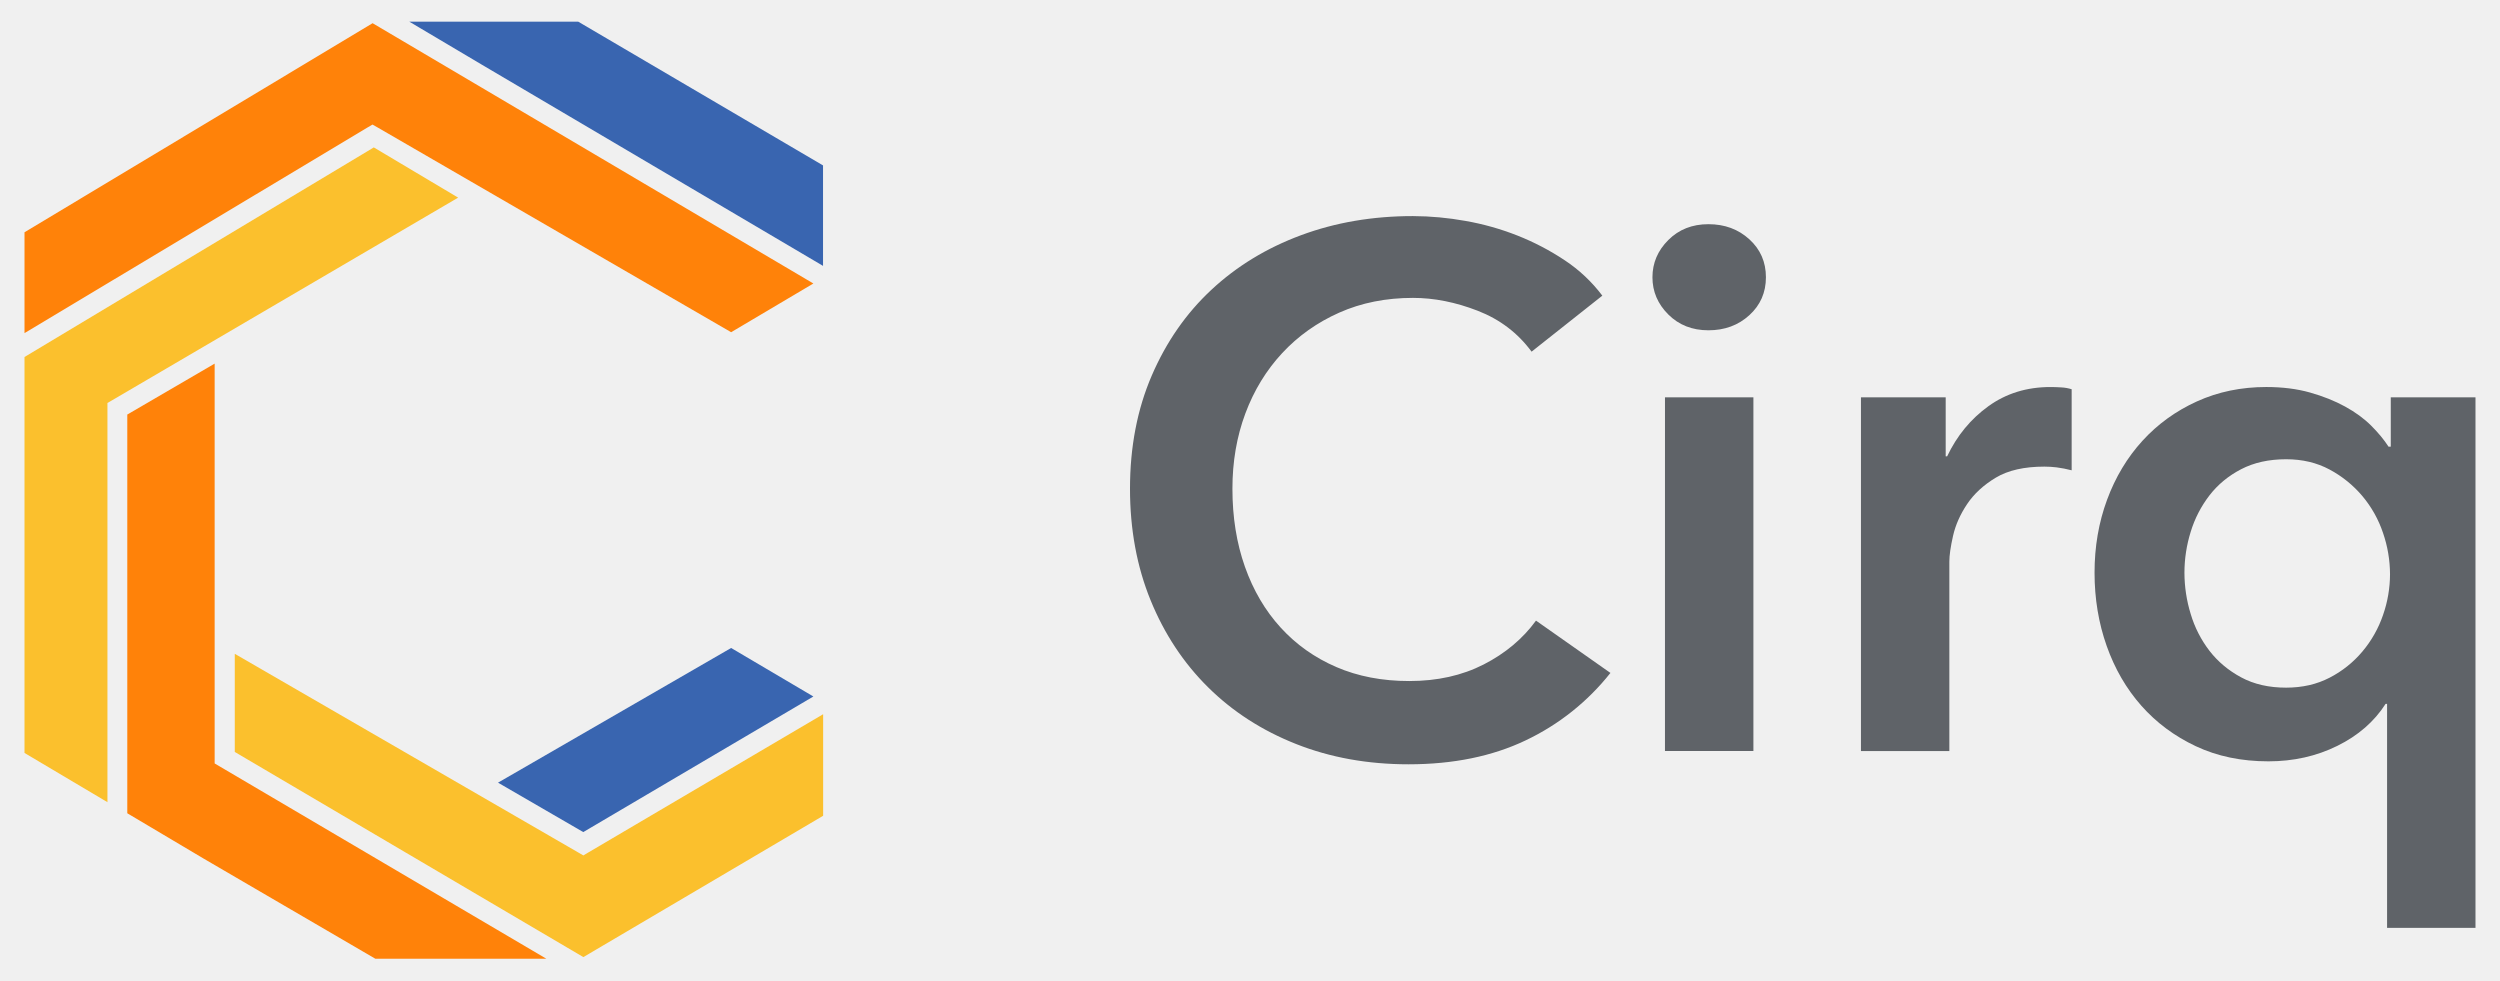
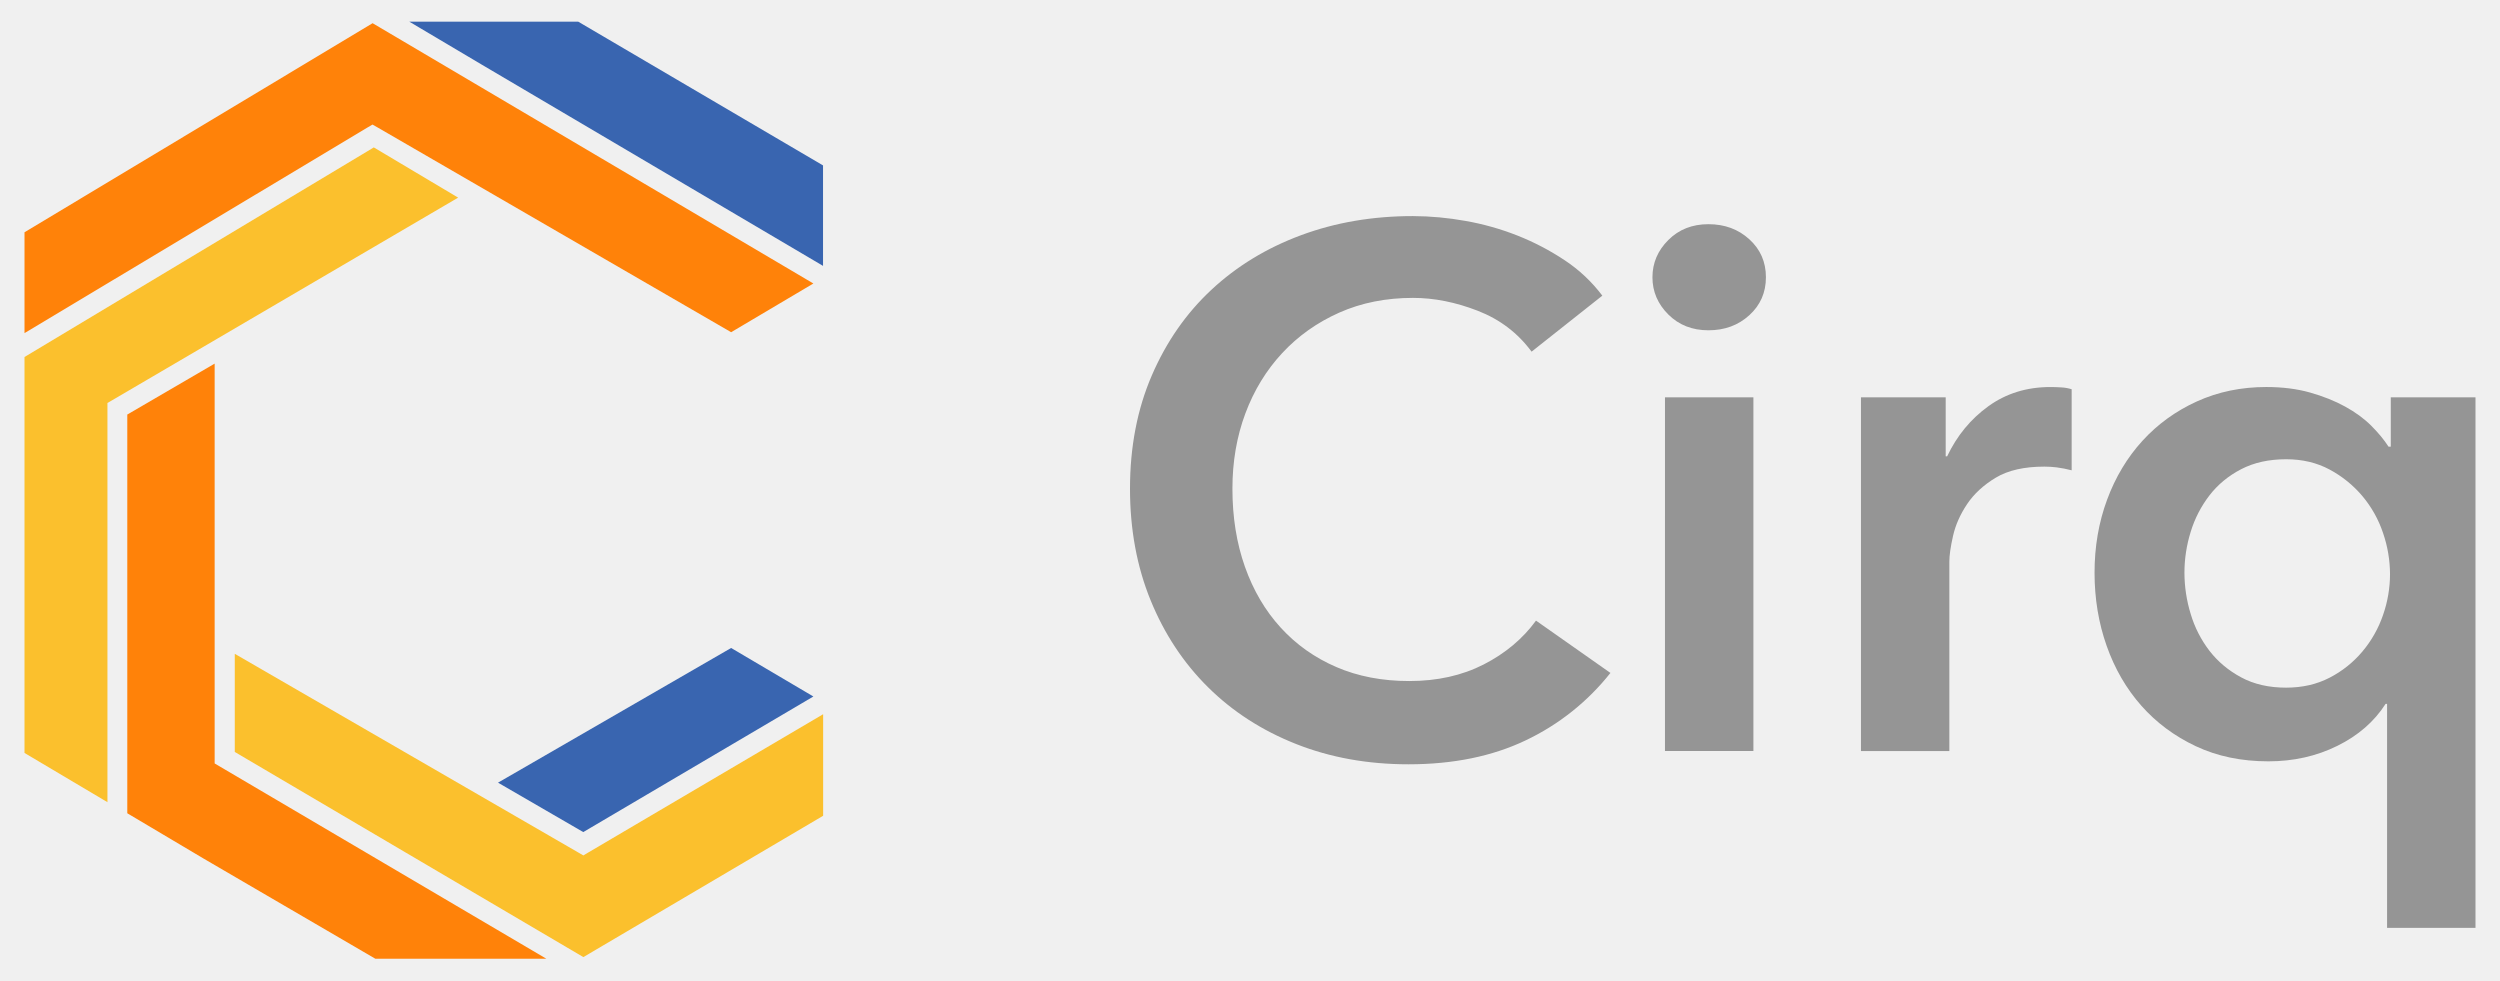
- <svg xmlns="http://www.w3.org/2000/svg" id="Layer_1" data-name="Layer 1" viewBox="0 0 5100 2000">
+ <svg xmlns="http://www.w3.org/2000/svg" id="Cirq_logo_lockup" data-name="Cirq_logo_lockup" viewBox="0 0 5100 2000">
  <defs>
    <style>
-       .cls-1 {fill: rgb(95, 99, 104);}
-       @media (prefers-color-scheme: dark) {
-         .cls-1 {fill: white;}
-       }
-       .cls-2 {fill:#fbc02d;}
-       .cls-3 {fill:#ff8209;}
-       .cls-4 {fill:#3965b0;}
+       .letter { fill:#959595; }
+       .yellow { fill:#fbc02d; }
+       .orange { fill:#ff8209; }
+       .blue   { fill:#3965b0; }
    </style>
  </defs>
-   <path class="cls-1" d="M3124.43,717.4Q3082.34,660.3,3014.7,634t-132.27-26.31q-82.69,0-150.32,30.06T2615.6,720.4q-48.84,52.64-75.15,123.27T2514.15,997q0,87.19,25.55,159.34t72.91,124q47.34,51.86,113.48,80.42t148.81,28.56q85.7,0,151.83-33.83t106.72-89.43l151.83,106.72a486.26,486.26,0,0,1-172.88,137.55q-102.22,48.83-239,48.85-124.77,0-229.23-41.34t-179.63-115.75q-75.18-74.38-117.24-177.36T2305.2,997q0-127.75,44.34-230.74T2471.3,591.13q77.4-72.14,182.64-111.24t228.49-39.07a617.56,617.56,0,0,1,106.72,9.77,544.23,544.23,0,0,1,106.72,30.06A518,518,0,0,1,3192.08,531a310.08,310.08,0,0,1,76.66,72.15Z" />
-   <path class="cls-1" d="M3371,565.58q0-43.58,32.33-75.92t81.92-32.31q49.61,0,83.43,30.82t33.81,77.41q0,46.6-33.81,77.41T3485.2,673.8q-49.6,0-81.92-32.31T3371,565.58Zm25.57,245h180.37v721.52H3396.52Z" />
-   <path class="cls-1" d="M3796.34,810.6H3969.2V930.86h3q30-63.15,84.18-102.22t126.26-39.09q10.52,0,22.55.76a84.25,84.25,0,0,1,21,3.75V959.41a254.85,254.85,0,0,0-30.81-6,215.27,215.27,0,0,0-24.81-1.51q-61.65,0-99.2,22.56t-58.62,54.11q-21.08,31.57-28.56,64.64t-7.52,52.6v386.32H3796.34Z" />
-   <path class="cls-1" d="M5050,1892.88H4869.63v-457h-3q-34.6,54.12-98.46,85.68t-140.55,31.57q-82.68,0-148.06-30.82t-111.24-82.68q-45.86-51.86-70.64-121.76t-24.81-149.55q0-79.66,25.56-148.82t72.15-120.25q46.58-51.1,111.24-80.42t141.29-29.32q49.6,0,89.44,11.28t71.4,28.56q31.57,17.29,53.36,39.08t35.33,42.84h4.51V810.6H5050Zm-593.75-724.52a288.41,288.41,0,0,0,12.77,84.18,230.79,230.79,0,0,0,38.34,75.15q25.55,33.07,64.63,54.12t91.7,21q49.59,0,88.68-20.3a217.25,217.25,0,0,0,66.9-53.36,232.73,232.73,0,0,0,42.09-74.41,254.06,254.06,0,0,0,14.28-83.42,260.87,260.87,0,0,0-14.28-84.17,231.46,231.46,0,0,0-42.09-75.16,228,228,0,0,0-66.9-54.12q-39.1-21-88.68-21-52.63,0-91.7,20.29t-64.63,53.36a232.48,232.48,0,0,0-38.34,74.41A281.12,281.12,0,0,0,4456.25,1168.36Z" />
-   <polygon class="cls-2" points="1679.2 1456.99 1679.2 1664.19 1190.07 1952.49 478.96 1534 478.96 1333.79 1179.8 1739.14 1190.07 1745.09 1200.34 1738.93 1679.2 1456.99" />
-   <polygon class="cls-3" points="1114.5 1955.78 765.62 1955.78 416.33 1752.08 259.66 1659.05 259.66 845.68 437.89 741.78 437.89 1557.41 447.95 1563.36 1114.5 1955.78" />
-   <polygon class="cls-4" points="1678.99 337.46 1678.99 542.39 982.88 131.91 835.03 44.23 1179.6 44.23 1678.99 337.46" />
-   <polygon class="cls-4" points="1659.28 1420.85 1189.87 1697.45 1015.94 1596.63 1491.52 1321.88 1659.28 1420.85" />
-   <polygon class="cls-2" points="934.62 403.17 229.47 816.12 219.2 822.07 219.2 1636.46 50 1536.05 50 728.23 762.54 300.7 934.62 403.17" />
-   <polygon class="cls-3" points="1659.28 578.33 1491.52 677.71 770.35 260.04 759.87 254.09 749.4 260.25 50 679.56 50 473.81 760.08 47.31 1659.28 578.33" />
+   <g class="text">
+     <path class="letter" d="M3124.43,717.4Q3082.34,660.3,3014.7,634t-132.27-26.31q-82.69,0-150.32,30.06T2615.6,720.4q-48.84,52.64-75.15,123.27T2514.15,997q0,87.19,25.55,159.34t72.91,124q47.34,51.86,113.48,80.42t148.81,28.56q85.7,0,151.83-33.83t106.72-89.43l151.83,106.72a486.26,486.26,0,0,1-172.88,137.55q-102.22,48.83-239,48.85-124.77,0-229.23-41.34t-179.63-115.75q-75.18-74.38-117.24-177.36T2305.2,997q0-127.75,44.34-230.74T2471.3,591.13q77.4-72.14,182.64-111.24t228.49-39.07a617.56,617.56,0,0,1,106.72,9.77,544.23,544.23,0,0,1,106.72,30.06A518,518,0,0,1,3192.08,531a310.08,310.08,0,0,1,76.66,72.15Z" />
+     <path class="letter" d="M3371,565.58q0-43.58,32.33-75.92t81.92-32.31q49.61,0,83.43,30.82t33.81,77.41q0,46.6-33.81,77.41T3485.2,673.8q-49.6,0-81.92-32.31T3371,565.58Zm25.57,245h180.37v721.52H3396.52Z" />
+     <path class="letter" d="M3796.34,810.6H3969.2V930.86h3q30-63.15,84.18-102.22t126.26-39.09q10.52,0,22.55.76a84.25,84.25,0,0,1,21,3.75V959.41a254.85,254.85,0,0,0-30.81-6,215.27,215.27,0,0,0-24.81-1.51q-61.65,0-99.2,22.56t-58.62,54.11q-21.08,31.57-28.56,64.64t-7.52,52.6v386.32H3796.34Z" />
+     <path class="letter" d="M5050,1892.88H4869.63v-457h-3q-34.6,54.12-98.46,85.68t-140.55,31.57q-82.68,0-148.06-30.82t-111.24-82.68q-45.86-51.86-70.64-121.76t-24.81-149.55q0-79.66,25.56-148.82t72.15-120.25q46.58-51.1,111.24-80.42t141.29-29.32q49.6,0,89.44,11.28t71.4,28.56q31.57,17.29,53.36,39.08t35.33,42.84h4.51V810.6H5050Zm-593.75-724.52a288.41,288.41,0,0,0,12.77,84.18,230.79,230.79,0,0,0,38.34,75.15q25.55,33.07,64.63,54.12t91.7,21q49.59,0,88.68-20.3a217.25,217.25,0,0,0,66.9-53.36,232.73,232.73,0,0,0,42.09-74.41,254.06,254.06,0,0,0,14.28-83.42,260.87,260.87,0,0,0-14.28-84.17,231.46,231.46,0,0,0-42.09-75.16,228,228,0,0,0-66.9-54.12q-39.1-21-88.68-21-52.63,0-91.7,20.29t-64.63,53.36a232.48,232.48,0,0,0-38.34,74.41A281.12,281.12,0,0,0,4456.25,1168.36Z" />
+   </g>
+   <polygon class="yellow" points="1679.2 1456.99 1679.2 1664.19 1190.07 1952.49 478.96 1534 478.96 1333.79 1179.8 1739.14 1190.07 1745.09 1200.34 1738.93 1679.2 1456.99" />
+   <polygon class="orange" points="1114.5 1955.78 765.62 1955.78 416.33 1752.08 259.66 1659.05 259.66 845.68 437.89 741.78 437.89 1557.41 447.95 1563.36 1114.5 1955.78" />
+   <polygon class="blue" points="1678.99 337.46 1678.99 542.39 982.88 131.91 835.03 44.23 1179.6 44.23 1678.99 337.46" />
+   <polygon class="blue" points="1659.28 1420.85 1189.87 1697.45 1015.94 1596.63 1491.52 1321.88 1659.28 1420.85" />
+   <polygon class="yellow" points="934.62 403.17 229.47 816.12 219.2 822.07 219.2 1636.46 50 1536.05 50 728.23 762.54 300.7 934.62 403.17" />
+   <polygon class="orange" points="1659.28 578.33 1491.52 677.71 770.35 260.04 759.87 254.09 749.4 260.25 50 679.56 50 473.81 760.08 47.31 1659.28 578.33" />
</svg>
